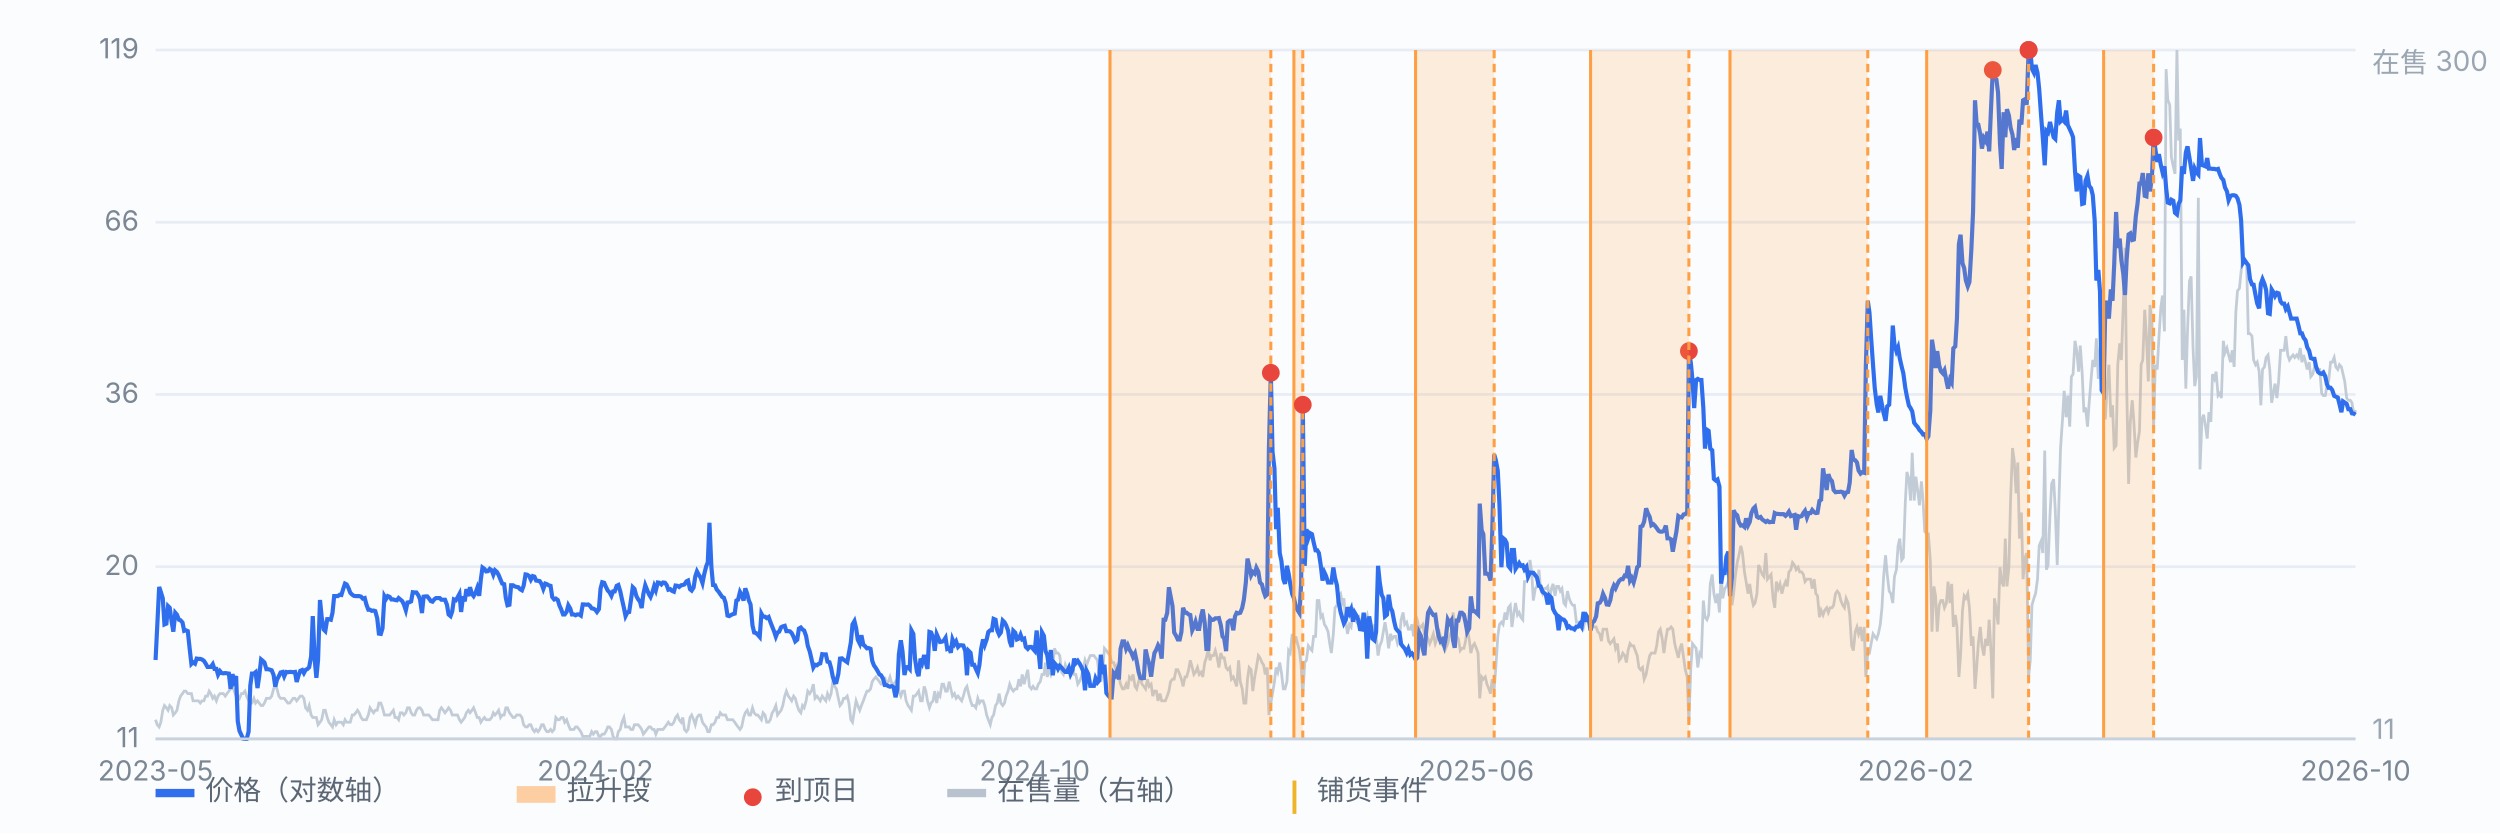
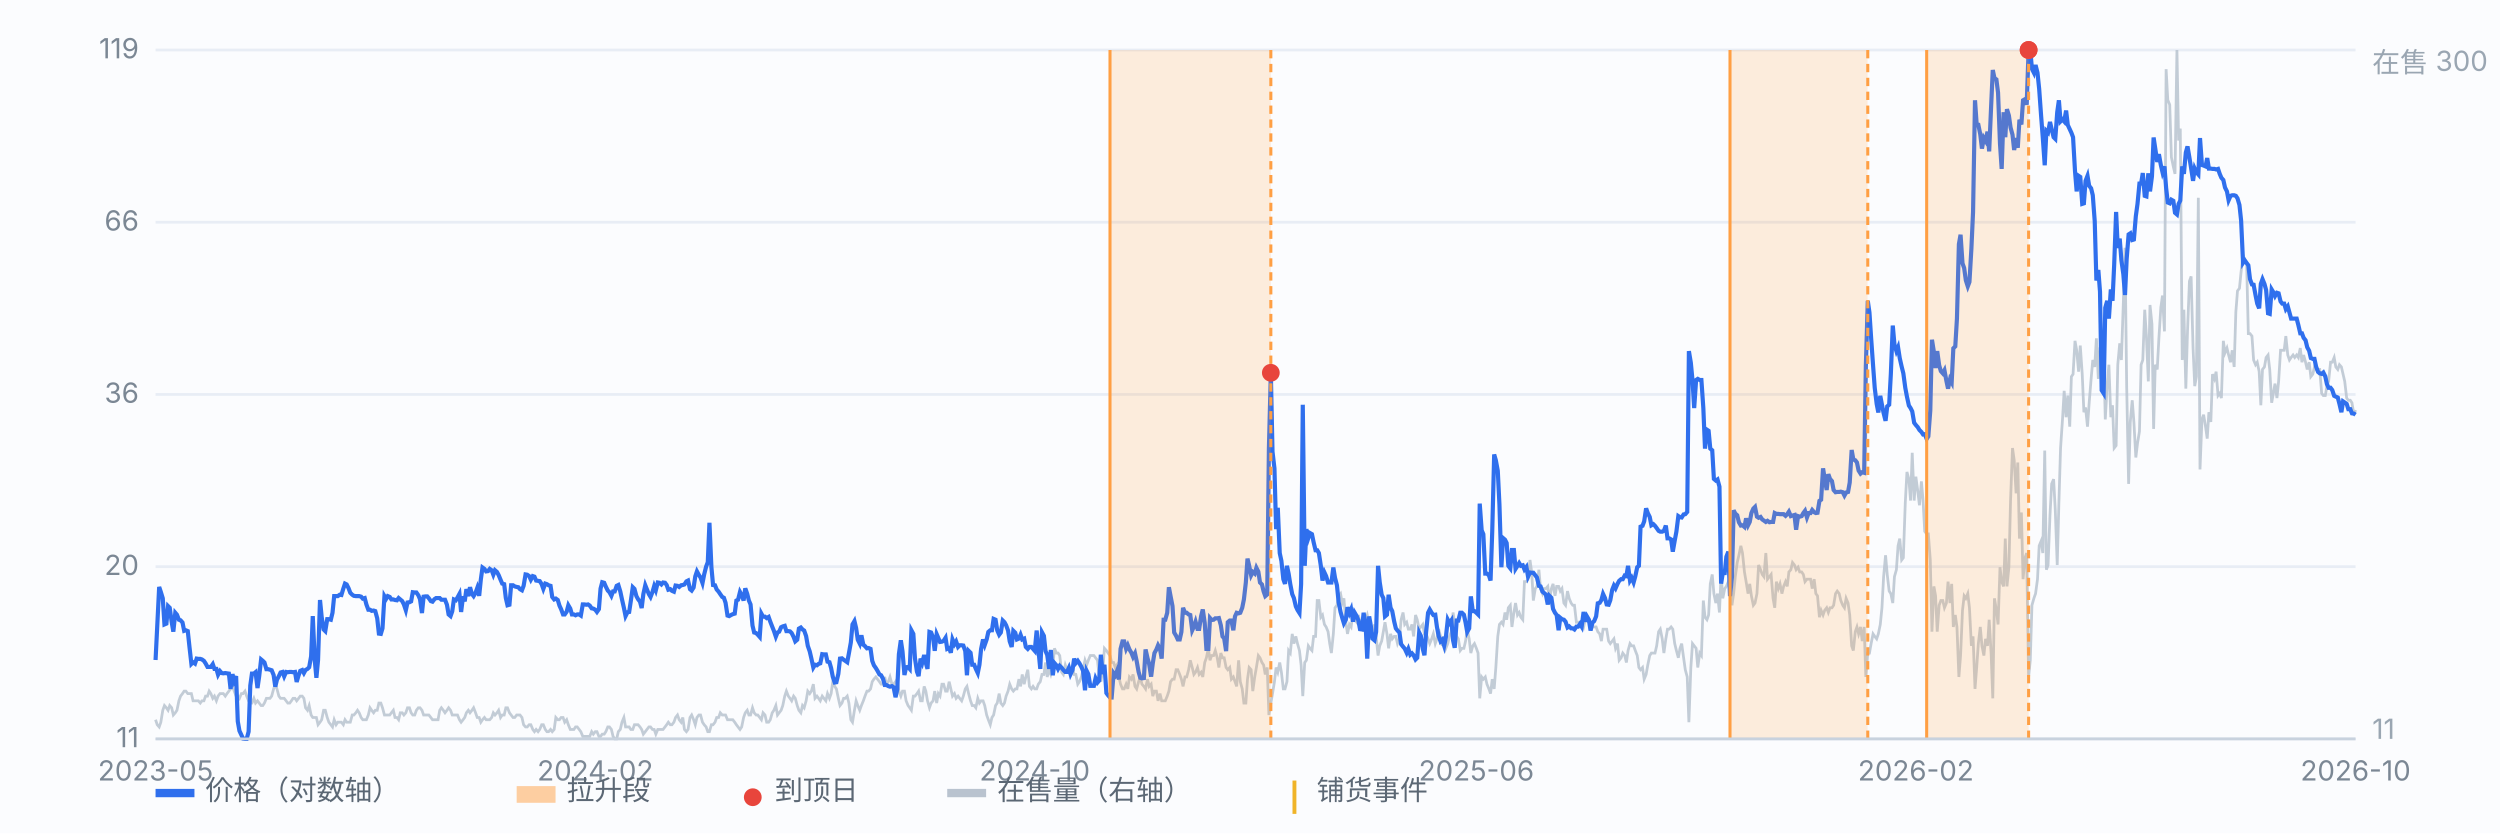
<svg xmlns="http://www.w3.org/2000/svg" viewBox="0 0 900 300" preserveAspectRatio="xMidYMid meet" style="width:100%;max-width:900px;height:auto;display:block" font-family="-apple-system,Segoe UI,Microsoft YaHei,sans-serif" font-size="10">
  <rect x="0" y="0" width="900" height="300" fill="#fbfcfe" />
  <line x1="56" y1="266.0" x2="848" y2="266.0" stroke="#e8edf5" stroke-width="1" />
  <text x="50" y="269.0" text-anchor="end" fill="#7b8794">11</text>
  <line x1="56" y1="204.0" x2="848" y2="204.0" stroke="#e8edf5" stroke-width="1" />
  <text x="50" y="207.0" text-anchor="end" fill="#7b8794">20</text>
  <line x1="56" y1="142.0" x2="848" y2="142.0" stroke="#e8edf5" stroke-width="1" />
  <text x="50" y="145.0" text-anchor="end" fill="#7b8794">36</text>
  <line x1="56" y1="80.0" x2="848" y2="80.0" stroke="#e8edf5" stroke-width="1" />
  <text x="50" y="83.0" text-anchor="end" fill="#7b8794">66</text>
  <line x1="56" y1="18.0" x2="848" y2="18.0" stroke="#e8edf5" stroke-width="1" />
  <text x="50" y="21.0" text-anchor="end" fill="#7b8794">119</text>
  <path d="M56.0 259.1 L56.6 260.9 L57.3 261.7 L57.9 260.0 L58.6 255.7 L59.2 254.0 L59.9 254.8 L60.5 255.7 L61.1 254.0 L61.8 254.8 L62.4 257.4 L63.1 256.6 L63.7 255.7 L64.4 252.3 L65.0 250.6 L65.7 249.7 L66.3 248.8 L66.9 248.8 L67.6 249.7 L68.2 249.7 L68.9 249.7 L69.5 252.3 L70.2 252.3 L70.8 252.3 L71.4 252.3 L72.1 253.1 L72.7 252.3 L73.4 252.3 L74.0 250.6 L74.7 250.6 L75.3 248.8 L75.9 249.7 L76.6 251.4 L77.2 250.6 L77.9 252.3 L78.5 250.6 L79.2 249.7 L79.8 249.7 L80.4 249.7 L81.1 250.6 L81.7 249.7 L82.4 248.8 L83.0 248.0 L83.7 247.1 L84.3 248.8 L85.0 250.6 L85.6 250.6 L86.2 251.4 L86.9 249.7 L87.5 249.7 L88.2 248.8 L88.8 250.6 L89.5 252.3 L90.1 253.1 L90.7 253.1 L91.4 251.4 L92.0 253.1 L92.7 252.3 L93.3 253.1 L94.0 254.0 L94.6 254.0 L95.2 253.1 L95.9 251.4 L96.5 251.4 L97.2 251.4 L97.8 250.6 L98.5 248.0 L99.1 246.3 L99.7 248.0 L100.4 250.6 L101.0 251.4 L101.7 251.4 L102.3 251.4 L103.0 252.3 L103.6 253.1 L104.3 253.1 L104.9 252.3 L105.5 251.4 L106.2 251.4 L106.8 252.3 L107.5 251.4 L108.1 250.6 L108.8 250.6 L109.4 251.4 L110.0 254.8 L110.7 255.7 L111.3 254.0 L112.0 257.4 L112.6 258.3 L113.3 258.3 L113.9 258.3 L114.5 260.9 L115.2 260.0 L115.8 259.1 L116.5 255.7 L117.1 255.7 L117.8 258.3 L118.4 260.0 L119.1 260.9 L119.7 261.7 L120.3 259.1 L121.0 260.9 L121.6 260.0 L122.3 260.0 L122.9 260.0 L123.6 260.9 L124.2 259.1 L124.8 260.0 L125.5 260.0 L126.1 260.0 L126.8 257.4 L127.4 257.4 L128.1 256.6 L128.7 255.7 L129.3 256.6 L130.0 258.3 L130.6 259.1 L131.3 259.1 L131.9 259.1 L132.6 257.4 L133.2 254.8 L133.8 255.7 L134.5 256.6 L135.1 255.7 L135.8 255.7 L136.4 253.1 L137.1 253.1 L137.7 254.8 L138.4 257.4 L139.0 257.4 L139.6 257.4 L140.3 257.4 L140.9 256.6 L141.6 255.7 L142.2 258.3 L142.9 258.3 L143.5 259.1 L144.1 256.6 L144.8 256.6 L145.4 257.4 L146.1 256.6 L146.7 254.8 L147.4 254.8 L148.0 256.6 L148.6 257.4 L149.3 257.4 L149.9 255.7 L150.6 254.8 L151.2 254.8 L151.9 255.7 L152.5 257.4 L153.2 257.4 L153.8 257.4 L154.4 257.4 L155.1 258.3 L155.7 259.1 L156.4 259.1 L157.0 259.1 L157.7 259.1 L158.3 255.7 L158.9 254.8 L159.6 255.7 L160.2 256.6 L160.9 255.7 L161.5 254.8 L162.2 255.7 L162.8 257.4 L163.4 257.4 L164.1 257.4 L164.7 257.4 L165.4 259.1 L166.0 260.0 L166.7 259.1 L167.3 258.3 L167.9 256.6 L168.6 255.7 L169.2 256.6 L169.9 255.7 L170.5 254.8 L171.2 256.6 L171.8 258.3 L172.5 258.3 L173.1 260.0 L173.7 259.1 L174.4 258.3 L175.0 259.1 L175.7 259.1 L176.3 259.1 L177.0 258.3 L177.6 256.6 L178.2 257.4 L178.9 256.6 L179.5 255.7 L180.2 258.3 L180.8 257.4 L181.5 257.4 L182.1 254.8 L182.7 254.8 L183.4 256.6 L184.0 257.4 L184.7 258.3 L185.3 258.3 L186.0 257.4 L186.6 257.4 L187.2 257.4 L187.9 258.3 L188.5 260.9 L189.2 261.7 L189.8 261.7 L190.5 260.9 L191.1 260.9 L191.8 262.6 L192.4 263.4 L193.0 262.6 L193.7 263.4 L194.3 262.6 L195.0 260.9 L195.6 260.9 L196.3 262.6 L196.9 263.4 L197.5 263.4 L198.2 262.6 L198.8 263.4 L199.5 262.6 L200.1 258.3 L200.8 259.1 L201.4 259.1 L202.0 258.3 L202.7 258.3 L203.3 260.0 L204.0 259.1 L204.6 260.9 L205.3 262.6 L205.9 262.6 L206.6 262.6 L207.2 261.7 L207.8 261.7 L208.5 262.6 L209.1 263.4 L209.8 265.1 L210.4 265.1 L211.1 265.1 L211.7 265.1 L212.3 265.1 L213.0 263.4 L213.6 264.3 L214.3 263.4 L214.9 263.4 L215.6 265.1 L216.2 265.1 L216.8 264.3 L217.5 264.3 L218.1 263.4 L218.8 261.7 L219.4 261.7 L220.1 262.6 L220.7 265.1 L221.3 266.0 L222.0 266.0 L222.6 263.4 L223.3 262.6 L223.9 260.0 L224.6 258.3 L225.2 261.7 L225.9 261.7 L226.5 261.7 L227.1 262.6 L227.8 262.6 L228.4 260.9 L229.1 260.9 L229.7 260.9 L230.4 261.7 L231.0 262.6 L231.6 264.3 L232.3 263.4 L232.9 262.6 L233.6 261.7 L234.2 261.7 L234.9 262.6 L235.5 262.6 L236.1 264.3 L236.8 262.6 L237.4 262.6 L238.1 262.6 L238.7 262.6 L239.4 261.7 L240.0 260.9 L240.6 260.0 L241.3 260.9 L241.9 260.9 L242.6 260.0 L243.2 258.3 L243.9 257.4 L244.5 259.1 L245.2 260.0 L245.8 258.3 L246.4 262.6 L247.1 263.4 L247.7 262.6 L248.4 258.3 L249.0 257.4 L249.7 259.1 L250.3 260.9 L250.9 258.3 L251.6 257.4 L252.2 257.4 L252.9 260.0 L253.5 260.9 L254.2 261.7 L254.8 263.4 L255.4 263.4 L256.1 260.9 L256.7 260.9 L257.4 260.0 L258.0 258.3 L258.7 258.3 L259.3 256.6 L260.0 257.4 L260.6 257.4 L261.2 257.4 L261.9 259.1 L262.5 259.1 L263.2 259.1 L263.8 259.1 L264.5 260.0 L265.1 260.9 L265.7 261.7 L266.4 262.6 L267.0 261.7 L267.7 258.3 L268.3 256.6 L269.0 255.7 L269.6 257.4 L270.2 257.4 L270.9 254.8 L271.5 256.6 L272.2 257.4 L272.8 257.4 L273.5 258.3 L274.1 259.1 L274.7 256.6 L275.4 257.4 L276.0 260.0 L276.7 260.0 L277.3 259.1 L278.0 256.6 L278.6 255.7 L279.3 254.0 L279.9 257.4 L280.5 256.6 L281.2 255.7 L281.8 254.0 L282.5 250.6 L283.1 248.8 L283.8 250.6 L284.4 251.4 L285.0 252.3 L285.7 250.6 L286.3 251.4 L287.0 254.0 L287.6 255.7 L288.3 256.6 L288.9 254.0 L289.5 254.8 L290.2 252.3 L290.8 248.8 L291.5 249.7 L292.1 248.8 L292.8 246.3 L293.4 251.4 L294.1 250.6 L294.7 251.4 L295.3 252.3 L296.0 250.6 L296.6 251.4 L297.3 252.3 L297.9 249.7 L298.6 251.4 L299.2 249.7 L299.8 245.4 L300.5 247.1 L301.1 248.0 L301.8 251.4 L302.4 254.0 L303.1 253.1 L303.7 251.4 L304.3 251.4 L305.0 250.6 L305.6 253.1 L306.3 259.1 L306.9 260.0 L307.6 255.7 L308.2 252.3 L308.8 254.0 L309.5 255.7 L310.1 254.0 L310.8 252.3 L311.4 250.6 L312.1 248.8 L312.7 248.8 L313.4 248.0 L314.0 245.4 L314.6 244.5 L315.3 243.7 L315.9 244.5 L316.6 245.4 L317.2 246.3 L317.9 246.3 L318.5 243.7 L319.1 246.3 L319.8 245.4 L320.4 243.7 L321.1 246.3 L321.7 246.3 L322.4 245.4 L323.0 244.5 L323.6 248.8 L324.3 250.6 L324.9 248.8 L325.6 248.8 L326.2 252.3 L326.9 254.0 L327.5 254.8 L328.1 255.7 L328.8 250.6 L329.4 250.6 L330.1 249.7 L330.7 248.8 L331.4 252.3 L332.0 252.3 L332.7 247.1 L333.3 248.8 L333.9 252.3 L334.6 254.8 L335.2 253.1 L335.9 252.3 L336.5 248.8 L337.2 253.1 L337.8 249.7 L338.4 250.6 L339.1 246.3 L339.7 246.3 L340.4 248.8 L341.0 248.8 L341.7 245.4 L342.3 248.0 L342.9 250.6 L343.6 249.7 L344.2 251.4 L344.9 250.6 L345.5 251.4 L346.2 252.3 L346.8 250.6 L347.5 248.0 L348.1 247.1 L348.7 249.7 L349.4 252.3 L350.0 254.0 L350.7 254.0 L351.3 254.8 L352.0 251.4 L352.6 253.1 L353.2 252.3 L353.9 252.3 L354.5 254.0 L355.2 257.4 L355.8 259.1 L356.5 260.9 L357.1 258.3 L357.7 257.4 L358.4 254.0 L359.0 253.1 L359.7 249.7 L360.3 253.1 L361.0 254.0 L361.6 253.1 L362.2 250.6 L362.9 248.8 L363.5 246.3 L364.2 248.0 L364.8 248.8 L365.5 248.0 L366.1 248.0 L366.8 244.5 L367.4 247.1 L368.0 242.8 L368.7 246.3 L369.3 243.7 L370.0 241.1 L370.6 247.1 L371.3 248.0 L371.9 247.1 L372.5 248.0 L373.2 248.0 L373.8 246.3 L374.5 245.4 L375.1 242.8 L375.8 242.8 L376.4 238.5 L377.0 243.7 L377.7 241.1 L378.3 242.8 L379.0 240.3 L379.6 233.4 L380.3 235.1 L380.9 235.1 L381.5 236.0 L382.2 242.0 L382.8 242.8 L383.5 239.4 L384.1 241.1 L384.8 242.0 L385.4 241.1 L386.1 240.3 L386.7 242.8 L387.3 242.8 L388.0 246.3 L388.6 245.4 L389.3 243.7 L389.9 241.1 L390.6 237.7 L391.2 239.4 L391.8 237.7 L392.5 236.0 L393.1 236.0 L393.8 236.0 L394.4 236.8 L395.1 237.7 L395.7 243.7 L396.3 245.4 L397.0 241.1 L397.6 233.4 L398.3 234.2 L398.9 235.1 L399.6 236.0 L400.2 238.5 L400.9 238.5 L401.5 240.3 L402.1 239.4 L402.8 243.7 L403.4 246.3 L404.1 248.0 L404.7 248.0 L405.4 246.3 L406.0 248.0 L406.6 243.7 L407.3 244.5 L407.9 242.8 L408.6 247.1 L409.2 248.0 L409.9 245.4 L410.5 243.7 L411.1 246.3 L411.8 247.1 L412.4 248.0 L413.1 244.5 L413.7 247.1 L414.4 246.3 L415.0 250.6 L415.6 248.8 L416.3 248.8 L416.9 252.3 L417.6 249.7 L418.2 252.3 L418.9 252.3 L419.5 252.3 L420.2 250.6 L420.8 248.8 L421.4 245.4 L422.1 244.5 L422.7 244.5 L423.4 241.1 L424.0 241.1 L424.7 242.8 L425.3 244.5 L425.9 247.1 L426.6 243.7 L427.2 243.7 L427.9 241.1 L428.5 237.7 L429.2 240.3 L429.8 242.8 L430.4 242.0 L431.1 240.3 L431.7 242.8 L432.4 242.0 L433.0 243.7 L433.7 238.5 L434.3 236.8 L435.0 233.4 L435.6 237.7 L436.2 236.0 L436.9 236.0 L437.5 234.2 L438.2 236.8 L438.8 240.3 L439.5 235.1 L440.1 236.8 L440.7 236.8 L441.4 240.3 L442.0 241.1 L442.7 240.3 L443.3 244.5 L444.0 243.7 L444.6 245.4 L445.2 247.1 L445.9 237.7 L446.5 245.4 L447.2 248.0 L447.8 253.1 L448.5 253.1 L449.1 244.5 L449.7 240.3 L450.4 241.1 L451.0 248.8 L451.7 243.7 L452.3 240.3 L453.0 236.0 L453.6 236.8 L454.3 238.5 L454.9 239.4 L455.5 242.8 L456.2 240.3 L456.8 257.4 L457.5 253.1 L458.1 249.7 L458.8 245.4 L459.4 240.3 L460.0 242.0 L460.7 238.5 L461.3 242.0 L462.0 248.0 L462.6 248.0 L463.3 245.4 L463.9 234.2 L464.5 235.1 L465.2 228.2 L465.8 231.7 L466.5 229.1 L467.1 231.7 L467.8 234.2 L468.4 239.4 L469.0 250.6 L469.7 238.5 L470.3 237.7 L471.0 232.5 L471.6 233.4 L472.3 234.2 L472.9 229.1 L473.6 229.1 L474.2 216.2 L474.8 216.2 L475.5 222.2 L476.1 221.4 L476.8 224.8 L477.4 225.7 L478.1 227.4 L478.7 231.7 L479.3 235.1 L480.0 228.2 L480.6 218.8 L481.3 217.9 L481.9 214.5 L482.6 213.7 L483.2 217.1 L483.8 215.4 L484.5 224.0 L485.1 228.2 L485.8 224.8 L486.4 225.7 L487.1 220.5 L487.7 223.1 L488.4 224.0 L489.0 221.4 L489.6 224.0 L490.3 224.0 L490.9 227.4 L491.6 223.1 L492.2 221.4 L492.9 224.8 L493.5 226.5 L494.1 229.1 L494.8 224.8 L495.4 229.1 L496.1 236.0 L496.7 232.5 L497.4 230.8 L498.0 227.4 L498.6 224.0 L499.3 228.2 L499.9 233.4 L500.6 228.2 L501.2 230.0 L501.9 229.1 L502.5 229.1 L503.1 231.7 L503.8 230.0 L504.4 223.1 L505.1 220.5 L505.7 224.8 L506.4 224.0 L507.0 226.5 L507.7 226.5 L508.3 224.8 L508.9 229.1 L509.6 221.4 L510.2 223.1 L510.9 226.5 L511.5 225.7 L512.2 224.8 L512.8 228.2 L513.4 228.2 L514.1 230.0 L514.7 231.7 L515.4 230.0 L516.0 228.2 L516.7 231.7 L517.3 230.0 L517.9 226.5 L518.6 229.1 L519.2 232.5 L519.9 229.1 L520.5 233.4 L521.2 231.7 L521.8 229.1 L522.5 227.4 L523.1 220.5 L523.7 224.8 L524.4 229.1 L525.0 230.0 L525.7 234.2 L526.3 233.4 L527.0 233.4 L527.6 230.8 L528.2 226.5 L528.9 230.0 L529.5 235.1 L530.2 232.5 L530.8 231.7 L531.5 233.4 L532.1 235.1 L532.7 251.4 L533.4 243.7 L534.0 244.5 L534.7 243.7 L535.3 246.3 L536.0 248.0 L536.6 249.7 L537.2 244.5 L537.9 248.0 L538.5 240.3 L539.2 229.1 L539.8 224.8 L540.5 224.0 L541.1 224.8 L541.8 220.5 L542.4 223.1 L543.0 218.8 L543.7 217.9 L544.3 225.7 L545.0 220.5 L545.6 217.1 L546.3 221.4 L546.9 220.5 L547.5 222.2 L548.2 223.1 L548.8 209.4 L549.5 209.4 L550.1 208.5 L550.8 201.6 L551.4 205.9 L552.0 216.2 L552.7 211.9 L553.3 211.1 L554.0 205.1 L554.6 211.9 L555.3 213.7 L555.9 211.9 L556.5 211.9 L557.2 211.1 L557.8 216.2 L558.5 211.9 L559.1 210.2 L559.8 214.5 L560.4 211.1 L561.1 211.1 L561.7 212.8 L562.3 211.9 L563.0 217.1 L563.6 217.9 L564.3 212.8 L564.9 215.4 L565.6 217.1 L566.2 217.9 L566.8 217.9 L567.5 224.0 L568.1 224.0 L568.8 224.0 L569.4 224.0 L570.1 225.7 L570.7 223.1 L571.3 223.1 L572.0 224.0 L572.6 224.0 L573.3 225.7 L573.9 225.7 L574.6 225.7 L575.2 227.4 L575.9 228.2 L576.5 230.8 L577.1 226.5 L577.8 226.5 L578.4 226.5 L579.1 230.8 L579.7 231.7 L580.4 230.8 L581.0 230.0 L581.6 233.4 L582.3 231.7 L582.9 237.7 L583.6 236.8 L584.2 235.1 L584.9 236.0 L585.5 238.5 L586.1 234.2 L586.8 231.7 L587.4 232.5 L588.1 232.5 L588.7 234.2 L589.4 236.0 L590.0 240.3 L590.6 241.1 L591.3 240.3 L591.9 244.5 L592.6 242.8 L593.2 239.4 L593.9 236.0 L594.5 235.1 L595.2 235.1 L595.8 235.1 L596.4 232.5 L597.1 227.4 L597.7 226.5 L598.4 230.0 L599.0 235.1 L599.7 230.0 L600.3 226.5 L600.9 226.5 L601.6 225.7 L602.2 226.5 L602.9 231.7 L603.5 234.2 L604.2 236.8 L604.8 233.4 L605.4 231.7 L606.1 236.8 L606.7 241.1 L607.4 243.7 L608.0 260.0 L608.7 240.3 L609.3 231.7 L609.9 232.5 L610.6 233.4 L611.2 240.3 L611.9 235.1 L612.5 236.0 L613.2 216.2 L613.8 222.2 L614.5 223.1 L615.1 221.4 L615.7 210.2 L616.4 206.8 L617.0 213.7 L617.7 217.1 L618.3 213.7 L619.0 220.5 L619.6 206.8 L620.2 215.4 L620.9 211.9 L621.5 211.1 L622.2 209.4 L622.8 211.1 L623.5 217.9 L624.1 213.7 L624.7 207.6 L625.4 202.5 L626.0 199.9 L626.7 196.5 L627.3 199.1 L628.0 205.9 L628.6 209.4 L629.3 213.7 L629.9 210.2 L630.5 214.5 L631.2 217.9 L631.8 217.1 L632.5 213.7 L633.1 203.4 L633.8 205.1 L634.4 206.8 L635.0 207.6 L635.7 199.1 L636.3 208.5 L637.0 207.6 L637.6 206.8 L638.3 215.4 L638.9 218.8 L639.5 209.4 L640.2 211.9 L640.8 210.2 L641.5 213.7 L642.1 211.1 L642.8 209.4 L643.4 211.1 L644.0 205.9 L644.7 205.1 L645.3 202.5 L646.0 203.4 L646.6 205.1 L647.3 204.2 L647.9 205.9 L648.6 205.9 L649.2 206.8 L649.8 209.4 L650.5 208.5 L651.1 208.5 L651.8 208.5 L652.4 211.9 L653.1 208.5 L653.7 213.7 L654.3 214.5 L655.0 222.2 L655.6 219.7 L656.3 221.4 L656.9 219.7 L657.6 218.8 L658.2 220.5 L658.8 218.8 L659.5 218.8 L660.1 217.9 L660.8 213.7 L661.4 212.8 L662.1 213.7 L662.7 216.2 L663.4 217.9 L664.0 218.8 L664.6 215.4 L665.3 217.1 L665.9 221.4 L666.6 232.5 L667.2 234.2 L667.9 227.4 L668.5 225.7 L669.1 228.2 L669.8 225.7 L670.4 230.8 L671.1 225.7 L671.7 243.7 L672.4 235.1 L673.0 235.1 L673.6 231.7 L674.3 228.2 L674.9 229.1 L675.6 230.0 L676.2 228.2 L676.9 224.8 L677.5 218.8 L678.1 207.6 L678.8 199.9 L679.4 206.8 L680.1 212.8 L680.7 213.7 L681.4 217.1 L682.0 207.6 L682.7 205.1 L683.3 196.5 L683.9 193.9 L684.6 201.6 L685.2 200.8 L685.9 181.0 L686.5 169.9 L687.2 172.5 L687.8 180.2 L688.4 163.0 L689.1 180.2 L689.7 171.6 L690.4 176.8 L691.0 181.9 L691.7 173.3 L692.3 180.2 L692.9 191.3 L693.6 192.2 L694.2 192.2 L694.9 201.6 L695.5 227.4 L696.2 211.1 L696.8 214.5 L697.4 227.4 L698.1 217.9 L698.7 216.2 L699.4 216.2 L700.0 218.8 L700.7 217.1 L701.3 209.4 L702.0 217.1 L702.6 210.2 L703.2 225.7 L703.9 221.4 L704.5 225.7 L705.2 243.7 L705.8 236.0 L706.5 219.7 L707.1 214.5 L707.7 215.4 L708.4 213.7 L709.0 218.8 L709.7 232.5 L710.3 229.1 L711.0 248.0 L711.6 240.3 L712.2 231.7 L712.9 225.7 L713.5 232.5 L714.2 236.0 L714.8 230.0 L715.5 232.5 L716.1 223.1 L716.8 235.1 L717.4 251.4 L718.0 215.4 L718.7 219.7 L719.3 224.8 L720.0 204.2 L720.6 209.4 L721.3 211.1 L721.9 193.9 L722.5 211.1 L723.2 204.2 L723.8 180.2 L724.5 161.3 L725.1 165.6 L725.8 177.6 L726.4 166.5 L727.0 193.9 L727.7 184.5 L728.3 208.5 L729.0 200.8 L729.6 199.1 L730.3 243.7 L730.9 237.7 L731.5 217.9 L732.2 215.4 L732.8 213.7 L733.5 208.5 L734.1 196.5 L734.8 194.8 L735.4 199.1 L736.1 162.2 L736.7 205.1 L737.3 203.4 L738.0 185.3 L738.6 174.2 L739.3 172.5 L739.9 183.6 L740.6 203.4 L741.2 181.0 L741.8 161.3 L742.5 151.0 L743.1 140.7 L743.8 150.2 L744.4 142.4 L745.1 153.6 L745.7 135.6 L746.3 134.7 L747.0 122.7 L747.6 126.1 L748.3 133.8 L748.9 124.4 L749.6 134.7 L750.2 148.4 L750.8 146.7 L751.5 153.6 L752.1 145.0 L752.8 136.4 L753.4 129.6 L754.1 132.1 L754.7 121.8 L755.4 136.4 L756.0 125.3 L756.6 123.6 L757.3 125.3 L757.9 151.0 L758.6 138.1 L759.2 131.3 L759.9 150.2 L760.5 145.9 L761.1 161.3 L761.8 160.4 L762.4 131.3 L763.1 123.6 L763.7 129.6 L764.4 109.0 L765.0 89.2 L765.6 139.0 L766.3 174.2 L766.9 151.9 L767.6 144.1 L768.2 151.9 L768.9 164.7 L769.5 159.6 L770.2 155.3 L770.8 131.3 L771.4 129.6 L772.1 111.5 L772.7 121.0 L773.4 137.3 L774.0 109.8 L774.7 116.7 L775.3 154.4 L775.9 131.3 L776.6 133.0 L777.2 121.8 L777.9 110.7 L778.5 106.4 L779.2 119.3 L779.8 24.9 L780.4 36.0 L781.1 37.7 L781.7 56.6 L782.4 60.0 L783.0 62.6 L783.7 18.0 L784.3 50.6 L784.9 46.3 L785.6 129.6 L786.2 111.5 L786.9 139.9 L787.5 119.3 L788.2 101.2 L788.8 99.5 L789.5 125.3 L790.1 139.0 L790.7 135.6 L791.4 71.2 L792.0 169.0 L792.7 151.0 L793.3 149.3 L794.0 153.6 L794.6 157.9 L795.2 148.4 L795.9 151.9 L796.5 134.7 L797.2 136.4 L797.8 133.8 L798.5 142.4 L799.1 141.6 L799.7 143.3 L800.4 122.7 L801.0 127.0 L801.7 125.3 L802.3 127.8 L803.0 130.4 L803.6 126.1 L804.3 132.1 L804.9 112.4 L805.5 104.7 L806.2 103.8 L806.8 97.8 L807.5 91.8 L808.1 93.5 L808.8 95.2 L809.4 120.1 L810.0 120.1 L810.7 121.0 L811.3 129.6 L812.0 131.3 L812.6 130.4 L813.3 133.8 L813.9 145.9 L814.5 133.0 L815.2 132.1 L815.8 128.7 L816.5 127.8 L817.1 133.0 L817.8 145.0 L818.4 141.6 L819.0 138.1 L819.7 143.3 L820.3 137.3 L821.0 126.1 L821.6 126.1 L822.3 126.1 L822.9 121.0 L823.6 127.8 L824.2 129.6 L824.8 128.7 L825.5 127.8 L826.1 128.7 L826.8 127.8 L827.4 128.7 L828.1 125.3 L828.7 130.4 L829.3 127.8 L830.0 130.4 L830.6 133.0 L831.3 130.4 L831.9 135.6 L832.6 134.7 L833.2 132.1 L833.8 133.0 L834.5 133.0 L835.1 133.0 L835.8 141.6 L836.4 142.4 L837.1 142.4 L837.7 139.0 L838.3 137.3 L839.0 130.4 L839.6 130.4 L840.3 128.7 L840.9 132.1 L841.6 133.0 L842.2 131.3 L842.9 132.1 L843.5 134.7 L844.1 137.3 L844.8 143.3 L845.4 144.1 L846.1 144.1 L846.7 145.0 L847.4 149.3 L848.0 147.6" fill="none" stroke="#b9c3cf" stroke-width="1" opacity="0.85" />
  <text x="854" y="26" fill="#9aa6b2">在售 300</text>
  <text x="854" y="266" fill="#9aa6b2">11</text>
  <path d="M56.0 237.6 L56.6 225.5 L57.3 211.3 L57.9 213.1 L58.6 215.4 L59.2 224.8 L59.9 224.5 L60.5 218.2 L61.1 218.8 L61.8 223.9 L62.4 227.4 L63.1 220.6 L63.7 221.3 L64.4 223.1 L65.0 223.3 L65.7 224.1 L66.3 227.1 L66.9 226.9 L67.6 227.2 L68.2 232.8 L68.9 239.0 L69.5 238.4 L70.2 238.9 L70.8 237.1 L71.4 237.2 L72.1 237.2 L72.7 237.4 L73.4 237.9 L74.0 238.8 L74.7 240.1 L75.3 240.1 L75.9 240.1 L76.6 239.1 L77.2 240.8 L77.9 240.8 L78.5 242.9 L79.2 241.6 L79.8 242.3 L80.4 242.4 L81.1 242.3 L81.7 242.4 L82.4 242.5 L83.0 248.0 L83.7 242.7 L84.3 245.1 L85.0 243.4 L85.6 259.7 L86.2 263.1 L86.9 264.6 L87.5 265.9 L88.2 266.0 L88.8 266.0 L89.5 263.4 L90.1 246.8 L90.7 242.5 L91.4 242.5 L92.0 242.0 L92.7 247.7 L93.3 243.5 L94.0 237.4 L94.6 237.9 L95.2 238.5 L95.9 240.9 L96.5 240.9 L97.2 241.1 L97.8 241.3 L98.5 243.0 L99.1 247.2 L99.7 244.7 L100.4 243.4 L101.0 242.1 L101.7 241.9 L102.3 243.5 L103.0 241.9 L103.6 242.0 L104.3 241.9 L104.9 241.9 L105.5 242.0 L106.2 241.9 L106.8 245.5 L107.5 243.1 L108.1 241.5 L108.8 241.2 L109.4 242.3 L110.0 241.2 L110.7 240.8 L111.3 240.2 L112.0 236.3 L112.6 221.8 L113.3 237.6 L113.9 244.0 L114.5 237.6 L115.2 216.0 L115.8 222.1 L116.5 226.6 L117.1 227.2 L117.8 222.9 L118.4 222.9 L119.1 223.1 L119.7 220.6 L120.3 214.6 L121.0 214.6 L121.6 214.6 L122.3 214.1 L122.9 214.2 L123.6 211.9 L124.2 210.1 L124.8 210.4 L125.5 211.8 L126.1 213.4 L126.8 214.1 L127.4 214.5 L128.1 214.6 L128.7 214.6 L129.3 214.6 L130.0 214.8 L130.6 215.5 L131.3 215.3 L131.9 217.6 L132.6 219.5 L133.2 219.5 L133.8 219.9 L134.5 219.8 L135.1 220.0 L135.8 222.6 L136.4 228.1 L137.1 228.2 L137.7 226.2 L138.4 214.6 L139.0 215.6 L139.6 214.6 L140.3 214.9 L140.9 215.8 L141.6 215.8 L142.2 216.0 L142.9 216.1 L143.5 215.3 L144.1 215.8 L144.8 216.4 L145.4 217.6 L146.1 219.7 L146.7 216.9 L147.4 216.8 L148.0 216.5 L148.6 213.2 L149.3 213.3 L149.9 213.3 L150.6 214.3 L151.2 215.7 L151.9 220.7 L152.5 214.8 L153.2 214.7 L153.8 214.7 L154.4 215.4 L155.1 216.4 L155.7 216.6 L156.4 215.7 L157.0 215.3 L157.7 215.3 L158.3 215.3 L158.9 215.9 L159.6 215.9 L160.2 215.9 L160.9 217.7 L161.5 221.2 L162.2 221.8 L162.8 220.1 L163.4 215.8 L164.1 216.1 L164.7 215.1 L165.4 213.8 L166.0 220.3 L166.7 214.7 L167.3 216.5 L167.9 212.1 L168.6 214.6 L169.2 211.4 L169.9 213.8 L170.5 214.6 L171.2 213.4 L171.8 211.7 L172.5 214.5 L173.1 208.6 L173.7 204.3 L174.4 204.8 L175.0 205.7 L175.7 205.6 L176.3 204.8 L177.0 205.3 L177.6 206.9 L178.2 205.3 L178.9 205.9 L179.5 207.0 L180.2 208.7 L180.8 210.1 L181.5 210.3 L182.1 215.3 L182.7 217.9 L183.4 217.7 L184.0 210.7 L184.7 210.7 L185.3 211.1 L186.0 211.3 L186.6 211.4 L187.2 212.1 L187.9 212.5 L188.5 210.9 L189.2 206.8 L189.8 206.9 L190.5 207.4 L191.1 208.7 L191.8 207.4 L192.4 207.6 L193.0 209.0 L193.7 209.1 L194.3 209.2 L195.0 210.3 L195.6 212.0 L196.3 210.1 L196.9 210.3 L197.5 210.7 L198.2 210.9 L198.8 214.9 L199.5 215.8 L200.1 215.5 L200.8 216.0 L201.4 218.0 L202.0 219.3 L202.7 221.2 L203.3 221.2 L204.0 220.2 L204.6 217.9 L205.3 219.1 L205.9 221.2 L206.6 221.2 L207.2 221.5 L207.8 221.2 L208.5 221.2 L209.1 221.6 L209.8 217.6 L210.4 217.6 L211.1 217.7 L211.7 217.6 L212.3 218.0 L213.0 219.0 L213.6 219.1 L214.3 219.5 L214.9 220.3 L215.6 219.3 L216.2 211.9 L216.8 209.6 L217.5 209.8 L218.1 211.2 L218.8 212.6 L219.4 213.2 L220.1 214.5 L220.7 212.9 L221.3 212.9 L222.0 210.9 L222.6 210.6 L223.3 212.9 L223.9 215.7 L224.6 218.8 L225.2 221.8 L225.9 220.4 L226.5 220.3 L227.1 216.3 L227.8 211.4 L228.4 212.0 L229.1 214.6 L229.7 215.7 L230.4 216.6 L231.0 218.9 L231.6 213.9 L232.3 210.7 L232.9 212.2 L233.6 213.9 L234.2 214.9 L234.9 213.1 L235.5 211.0 L236.1 212.5 L236.8 209.7 L237.4 209.8 L238.1 210.4 L238.7 209.7 L239.4 209.8 L240.0 210.6 L240.6 212.3 L241.3 212.1 L241.9 212.7 L242.6 213.0 L243.2 210.8 L243.9 210.9 L244.5 211.3 L245.2 210.7 L245.8 210.6 L246.4 210.4 L247.1 209.3 L247.7 209.0 L248.4 212.1 L249.0 212.6 L249.7 211.5 L250.3 207.5 L250.9 205.7 L251.6 207.0 L252.2 207.9 L252.9 209.9 L253.5 206.8 L254.2 204.0 L254.8 202.4 L255.4 188.2 L256.1 204.1 L256.7 210.6 L257.4 210.7 L258.0 212.2 L258.7 213.0 L259.3 213.9 L260.0 214.9 L260.6 215.2 L261.2 217.0 L261.9 221.6 L262.5 221.8 L263.2 221.4 L263.8 221.1 L264.5 220.9 L265.1 216.2 L265.7 215.9 L266.4 213.1 L267.0 214.2 L267.7 216.2 L268.3 211.8 L269.0 213.8 L269.6 216.2 L270.2 217.6 L270.9 225.2 L271.5 227.7 L272.2 227.9 L272.8 228.5 L273.5 229.3 L274.1 220.9 L274.7 222.0 L275.4 222.0 L276.0 222.5 L276.7 222.1 L277.3 223.8 L278.0 225.6 L278.6 227.1 L279.3 229.2 L279.9 227.7 L280.5 227.4 L281.2 225.8 L281.8 225.5 L282.5 225.3 L283.1 227.2 L283.8 227.2 L284.4 227.3 L285.0 227.9 L285.7 229.3 L286.3 230.9 L287.0 230.3 L287.6 226.3 L288.3 225.9 L288.9 226.6 L289.5 227.0 L290.2 229.0 L290.8 232.5 L291.5 234.5 L292.1 237.1 L292.8 240.3 L293.4 239.3 L294.1 239.5 L294.7 239.0 L295.3 238.8 L296.0 235.5 L296.6 235.6 L297.3 235.6 L297.9 238.2 L298.6 238.4 L299.2 240.5 L299.8 243.6 L300.5 245.7 L301.1 245.6 L301.8 242.6 L302.4 237.1 L303.1 237.0 L303.7 237.5 L304.3 237.9 L305.0 238.4 L305.6 235.2 L306.3 231.3 L306.9 224.8 L307.6 223.6 L308.2 226.1 L308.8 230.3 L309.5 231.7 L310.1 228.7 L310.8 232.1 L311.4 232.6 L312.1 233.4 L312.7 233.3 L313.4 233.6 L314.0 237.9 L314.6 239.5 L315.3 240.5 L315.9 241.5 L316.6 242.8 L317.2 243.1 L317.9 244.4 L318.5 246.6 L319.1 246.6 L319.8 247.0 L320.4 247.2 L321.1 247.0 L321.7 247.4 L322.4 251.0 L323.0 248.2 L323.6 235.5 L324.3 230.5 L324.9 234.5 L325.6 243.0 L326.2 240.2 L326.9 240.1 L327.5 240.8 L328.1 226.9 L328.8 228.2 L329.4 237.1 L330.1 241.8 L330.7 243.4 L331.4 237.1 L332.0 238.6 L332.7 235.8 L333.3 238.7 L333.9 240.8 L334.6 227.5 L335.2 227.7 L335.9 229.5 L336.5 234.3 L337.2 228.3 L337.8 229.7 L338.4 231.1 L339.1 231.0 L339.7 230.7 L340.4 229.6 L341.0 233.6 L341.7 233.3 L342.3 235.0 L342.9 230.2 L343.6 231.9 L344.2 230.9 L344.9 232.9 L345.5 232.3 L346.2 232.3 L346.8 232.4 L347.5 234.4 L348.1 243.1 L348.7 234.3 L349.4 235.0 L350.0 239.3 L350.7 239.3 L351.3 240.8 L352.0 242.3 L352.6 239.3 L353.2 233.6 L353.9 230.2 L354.5 232.2 L355.2 230.2 L355.8 227.5 L356.5 226.9 L357.1 226.9 L357.7 222.8 L358.4 223.1 L359.0 226.9 L359.7 228.5 L360.3 227.7 L361.0 223.4 L361.6 224.0 L362.2 225.1 L362.9 227.0 L363.5 230.9 L364.2 232.9 L364.8 227.1 L365.5 227.8 L366.1 230.2 L366.8 229.9 L367.4 228.5 L368.0 230.2 L368.7 229.9 L369.3 232.9 L370.0 233.6 L370.6 232.9 L371.3 232.9 L371.9 233.6 L372.5 234.3 L373.2 227.0 L373.8 233.6 L374.5 240.8 L375.1 227.6 L375.8 228.9 L376.4 234.4 L377.0 235.8 L377.7 240.8 L378.3 234.0 L379.0 243.1 L379.6 238.7 L380.3 239.5 L380.9 240.8 L381.5 239.7 L382.2 240.4 L382.8 241.2 L383.5 241.9 L384.1 241.9 L384.8 240.4 L385.4 242.7 L386.1 241.2 L386.7 237.1 L387.3 238.7 L388.0 237.9 L388.6 238.8 L389.3 240.1 L389.9 241.5 L390.6 248.5 L391.2 241.5 L391.8 242.7 L392.5 246.9 L393.1 246.9 L393.8 246.9 L394.4 244.2 L395.1 245.7 L395.7 245.0 L396.3 235.7 L397.0 242.7 L397.6 239.3 L398.3 249.5 L398.9 250.3 L399.6 251.1 L400.2 251.1 L400.9 242.3 L401.5 243.1 L402.1 241.6 L402.8 244.6 L403.4 233.6 L404.1 230.9 L404.7 230.9 L405.4 233.6 L406.0 232.3 L406.6 233.8 L407.3 235.0 L407.9 236.5 L408.6 235.2 L409.2 238.0 L409.9 241.9 L410.5 244.0 L411.1 244.2 L411.8 244.1 L412.4 233.8 L413.1 236.9 L413.7 239.1 L414.4 243.6 L415.0 238.8 L415.6 235.1 L416.3 233.8 L416.9 232.3 L417.6 233.6 L418.2 237.1 L418.9 223.1 L419.5 223.1 L420.2 220.6 L420.8 211.4 L421.4 214.6 L422.1 218.2 L422.7 227.7 L423.4 228.9 L424.0 230.2 L424.7 230.2 L425.3 227.5 L425.9 218.8 L426.6 220.6 L427.2 220.6 L427.9 221.2 L428.5 221.4 L429.2 226.9 L429.8 225.6 L430.4 223.8 L431.1 226.4 L431.7 226.4 L432.4 221.8 L433.0 219.4 L433.7 224.3 L434.3 233.6 L435.0 233.6 L435.6 222.5 L436.2 223.2 L436.9 223.1 L437.5 222.6 L438.2 222.6 L438.8 222.5 L439.5 225.1 L440.1 229.1 L440.7 229.8 L441.4 234.4 L442.0 224.0 L442.7 223.4 L443.3 223.4 L444.0 226.9 L444.6 221.9 L445.2 220.6 L445.9 220.8 L446.5 220.6 L447.2 218.8 L447.8 215.8 L448.5 209.7 L449.1 201.1 L449.7 203.7 L450.4 207.1 L451.0 205.9 L451.7 206.5 L452.3 204.4 L453.0 205.8 L453.6 209.7 L454.3 210.4 L454.9 212.9 L455.5 214.6 L456.2 214.0 L456.8 161.5 L457.5 134.2 L458.1 162.6 L458.8 168.6 L459.4 190.5 L460.0 182.8 L460.7 199.1 L461.3 201.9 L462.0 208.5 L462.6 210.2 L463.3 203.7 L463.9 206.5 L464.5 210.3 L465.2 213.9 L465.8 215.3 L466.5 218.3 L467.1 219.6 L467.8 220.7 L468.4 210.3 L469.0 145.7 L469.7 203.7 L470.3 190.5 L471.0 193.7 L471.6 191.9 L472.3 192.3 L472.9 195.2 L473.6 198.1 L474.2 198.1 L474.8 199.1 L475.5 203.7 L476.1 209.0 L476.8 206.1 L477.4 207.4 L478.1 209.7 L478.7 209.7 L479.3 209.7 L480.0 204.3 L480.6 208.0 L481.3 210.7 L481.9 216.7 L482.6 220.3 L483.2 222.4 L483.8 224.4 L484.5 223.1 L485.1 218.6 L485.8 220.7 L486.4 219.3 L487.1 223.8 L487.7 220.6 L488.4 221.8 L489.0 223.3 L489.6 226.5 L490.3 226.6 L490.9 220.6 L491.6 224.4 L492.2 237.1 L492.9 221.9 L493.5 225.3 L494.1 229.9 L494.8 230.5 L495.4 227.5 L496.1 203.7 L496.7 209.6 L497.4 214.1 L498.0 215.3 L498.6 221.9 L499.3 221.3 L499.9 214.1 L500.6 218.8 L501.2 220.0 L501.9 223.7 L502.5 226.2 L503.1 227.0 L503.8 227.7 L504.4 231.9 L505.1 232.8 L505.7 233.5 L506.4 235.0 L507.0 233.6 L507.7 235.7 L508.3 235.2 L508.9 235.9 L509.6 237.4 L510.2 236.8 L510.9 227.7 L511.5 228.9 L512.2 233.6 L512.8 235.9 L513.4 227.5 L514.1 220.6 L514.7 219.4 L515.4 220.6 L516.0 221.4 L516.7 221.3 L517.3 225.7 L517.9 228.9 L518.6 230.9 L519.2 230.3 L519.9 232.5 L520.5 229.5 L521.2 223.1 L521.8 224.3 L522.5 223.3 L523.1 230.5 L523.7 233.2 L524.4 223.4 L525.0 223.4 L525.7 220.6 L526.3 220.6 L527.0 221.3 L527.6 224.1 L528.2 227.5 L528.9 226.2 L529.5 214.7 L530.2 220.0 L530.8 220.0 L531.5 220.6 L532.1 221.2 L532.7 181.3 L533.4 190.9 L534.0 192.3 L534.7 206.5 L535.3 206.5 L536.0 207.1 L536.6 209.0 L537.2 191.4 L537.9 163.6 L538.5 165.7 L539.2 169.5 L539.8 181.7 L540.5 204.2 L541.1 193.7 L541.8 194.3 L542.4 195.5 L543.0 203.7 L543.7 204.6 L544.3 198.0 L545.0 198.0 L545.6 204.8 L546.3 203.7 L546.9 202.7 L547.5 203.7 L548.2 203.5 L548.8 205.0 L549.5 204.1 L550.1 207.6 L550.8 206.1 L551.4 206.2 L552.0 206.2 L552.7 207.1 L553.3 207.9 L554.0 210.9 L554.6 211.1 L555.3 213.0 L555.9 213.5 L556.5 214.0 L557.2 217.6 L557.8 214.5 L558.5 215.2 L559.1 219.2 L559.8 220.6 L560.4 221.4 L561.1 226.9 L561.7 222.4 L562.3 222.9 L563.0 223.1 L563.6 223.8 L564.3 225.9 L564.9 225.5 L565.6 226.2 L566.2 226.2 L566.8 226.6 L567.5 225.6 L568.1 225.6 L568.8 224.6 L569.4 225.6 L570.1 220.3 L570.7 223.8 L571.3 221.9 L572.0 223.1 L572.6 227.0 L573.3 224.1 L573.9 223.6 L574.6 221.9 L575.2 217.2 L575.9 217.0 L576.5 216.0 L577.1 213.8 L577.8 215.3 L578.4 217.6 L579.1 217.7 L579.7 216.1 L580.4 212.3 L581.0 210.8 L581.6 211.8 L582.3 210.2 L582.9 209.1 L583.6 208.5 L584.2 208.5 L584.9 207.2 L585.5 207.4 L586.1 203.7 L586.8 209.0 L587.4 208.0 L588.1 209.7 L588.7 207.5 L589.4 204.2 L590.0 203.7 L590.6 189.6 L591.3 189.3 L591.9 187.7 L592.6 183.0 L593.2 184.7 L593.9 186.1 L594.5 189.1 L595.2 188.7 L595.8 189.3 L596.4 190.1 L597.1 191.1 L597.7 191.4 L598.4 191.4 L599.0 191.1 L599.7 189.2 L600.3 193.8 L600.9 193.8 L601.6 194.2 L602.2 198.6 L602.9 194.6 L603.5 191.4 L604.2 185.8 L604.8 186.2 L605.4 186.3 L606.1 185.2 L606.7 185.1 L607.4 184.3 L608.0 126.4 L608.7 130.6 L609.3 136.9 L609.9 146.9 L610.6 136.8 L611.2 136.4 L611.9 136.8 L612.5 136.8 L613.2 146.9 L613.8 161.5 L614.5 154.7 L615.1 155.1 L615.7 161.5 L616.4 162.1 L617.0 172.4 L617.7 173.0 L618.3 172.6 L619.0 175.2 L619.6 210.1 L620.2 206.3 L620.9 206.3 L621.5 200.4 L622.2 198.6 L622.8 214.6 L623.5 207.8 L624.1 183.7 L624.7 184.9 L625.4 185.5 L626.0 188.0 L626.7 189.2 L627.3 189.1 L628.0 189.7 L628.6 186.6 L629.3 189.1 L629.9 187.9 L630.5 184.7 L631.2 183.1 L631.8 182.5 L632.5 186.0 L633.1 186.4 L633.8 186.1 L634.4 187.0 L635.0 187.4 L635.7 187.9 L636.3 187.5 L637.0 188.0 L637.6 187.9 L638.3 187.9 L638.9 184.7 L639.5 185.0 L640.2 185.0 L640.8 185.1 L641.5 185.1 L642.1 185.1 L642.8 185.7 L643.4 185.1 L644.0 184.2 L644.7 185.8 L645.3 185.6 L646.0 185.4 L646.6 190.7 L647.3 185.8 L647.9 186.0 L648.6 185.8 L649.2 184.7 L649.8 183.9 L650.5 186.3 L651.1 184.7 L651.8 184.7 L652.4 183.6 L653.1 184.4 L653.7 184.7 L654.3 184.6 L655.0 180.3 L655.6 179.9 L656.3 168.6 L656.9 172.4 L657.6 176.4 L658.2 170.7 L658.8 172.4 L659.5 173.2 L660.1 176.4 L660.8 177.2 L661.4 177.1 L662.1 177.1 L662.7 177.0 L663.4 177.2 L664.0 178.4 L664.6 177.3 L665.3 177.1 L665.9 173.7 L666.6 162.0 L667.2 165.4 L667.9 165.7 L668.5 166.5 L669.1 169.4 L669.8 170.5 L670.4 170.0 L671.1 170.2 L671.7 131.8 L672.4 108.3 L673.0 112.5 L673.6 121.6 L674.3 131.5 L674.9 139.6 L675.6 145.4 L676.2 148.5 L676.9 142.5 L677.5 145.7 L678.1 148.7 L678.8 151.5 L679.4 146.3 L680.1 145.7 L680.7 134.7 L681.4 117.2 L682.0 124.0 L682.7 126.4 L683.3 125.0 L683.9 128.9 L684.6 132.0 L685.2 134.4 L685.9 139.6 L686.5 142.8 L687.2 146.0 L687.8 146.9 L688.4 148.1 L689.1 152.2 L689.7 153.0 L690.4 153.8 L691.0 154.8 L691.7 155.5 L692.3 156.4 L692.9 156.3 L693.6 158.0 L694.2 157.1 L694.9 147.8 L695.5 122.3 L696.2 126.7 L696.8 132.5 L697.4 126.4 L698.1 131.5 L698.7 133.6 L699.4 134.4 L700.0 133.3 L700.7 137.1 L701.3 139.9 L702.0 136.6 L702.6 137.7 L703.2 125.4 L703.9 124.7 L704.5 114.7 L705.2 87.9 L705.8 84.5 L706.5 94.8 L707.1 96.5 L707.7 100.9 L708.4 103.1 L709.0 101.5 L709.7 89.5 L710.3 76.3 L711.0 36.1 L711.6 44.8 L712.2 44.9 L712.9 48.4 L713.5 53.5 L714.2 49.7 L714.8 50.7 L715.5 47.4 L716.1 54.5 L716.8 38.4 L717.4 25.2 L718.0 28.1 L718.7 28.6 L719.3 33.4 L720.0 51.8 L720.6 60.8 L721.3 40.4 L721.9 49.4 L722.5 39.3 L723.2 41.6 L723.8 45.9 L724.5 48.5 L725.1 54.0 L725.8 49.7 L726.4 53.2 L727.0 43.1 L727.7 44.8 L728.3 36.1 L729.0 35.7 L729.6 37.7 L730.3 18.0 L730.9 18.0 L731.5 24.8 L732.2 26.2 L732.8 23.4 L733.5 26.2 L734.1 32.0 L734.8 41.7 L735.4 49.5 L736.1 59.5 L736.7 47.1 L737.3 47.7 L738.0 43.9 L738.6 46.5 L739.3 49.4 L739.9 50.0 L740.6 40.4 L741.2 36.1 L741.8 43.7 L742.5 43.0 L743.1 43.7 L743.8 39.8 L744.4 45.0 L745.1 46.5 L745.7 47.8 L746.3 49.4 L747.0 61.6 L747.6 68.9 L748.3 63.3 L748.9 63.7 L749.6 73.4 L750.2 73.2 L750.8 65.1 L751.5 63.3 L752.1 66.9 L752.8 67.8 L753.4 70.3 L754.1 79.6 L754.7 101.0 L755.4 97.2 L756.0 105.0 L756.6 140.5 L757.3 141.6 L757.9 110.8 L758.6 108.3 L759.2 114.7 L759.9 104.2 L760.5 108.3 L761.1 95.4 L761.8 76.3 L762.4 89.3 L763.1 85.9 L763.7 93.7 L764.4 98.7 L765.0 106.2 L765.6 93.2 L766.3 84.4 L766.9 84.0 L767.6 86.4 L768.2 86.2 L768.9 77.8 L769.5 73.4 L770.2 66.1 L770.8 66.1 L771.4 62.3 L772.1 70.5 L772.7 70.7 L773.4 62.4 L774.0 68.9 L774.7 63.5 L775.3 49.5 L775.9 53.5 L776.6 58.3 L777.2 55.5 L777.9 59.4 L778.5 62.0 L779.2 59.9 L779.8 67.6 L780.4 72.9 L781.1 73.2 L781.7 71.9 L782.4 72.3 L783.0 76.6 L783.7 77.2 L784.3 73.4 L784.9 72.2 L785.6 59.9 L786.2 62.6 L786.9 54.9 L787.5 52.7 L788.2 56.8 L788.8 60.5 L789.5 65.1 L790.1 60.7 L790.7 62.0 L791.4 62.8 L792.0 49.7 L792.7 59.4 L793.3 59.6 L794.0 59.9 L794.6 56.9 L795.2 60.7 L795.9 60.7 L796.5 60.8 L797.2 60.8 L797.8 61.0 L798.5 60.8 L799.1 62.6 L799.7 64.0 L800.4 64.8 L801.0 67.5 L801.7 68.9 L802.3 72.1 L803.0 70.5 L803.6 70.3 L804.3 70.3 L804.9 70.5 L805.5 71.4 L806.2 73.8 L806.8 79.4 L807.5 94.6 L808.1 93.7 L808.8 94.7 L809.4 95.5 L810.0 100.5 L810.7 102.4 L811.3 102.5 L812.0 106.3 L812.6 109.3 L813.3 111.0 L813.9 102.2 L814.5 100.5 L815.2 102.2 L815.8 104.4 L816.5 112.8 L817.1 113.0 L817.8 104.2 L818.4 105.2 L819.0 106.6 L819.7 105.4 L820.3 105.6 L821.0 108.5 L821.6 109.3 L822.3 109.3 L822.9 111.3 L823.6 110.3 L824.2 112.5 L824.8 114.7 L825.5 114.7 L826.1 114.7 L826.8 114.7 L827.4 117.0 L828.1 120.0 L828.7 120.0 L829.3 121.6 L830.0 122.5 L830.6 125.0 L831.3 126.3 L831.9 128.9 L832.6 129.2 L833.2 129.2 L833.8 132.0 L834.5 133.9 L835.1 134.4 L835.8 134.6 L836.4 134.1 L837.1 135.5 L837.7 138.3 L838.3 139.6 L839.0 139.6 L839.6 140.4 L840.3 142.5 L840.9 142.8 L841.6 143.1 L842.2 145.4 L842.9 148.4 L843.5 144.5 L844.1 144.9 L844.8 145.4 L845.4 147.3 L846.1 147.3 L846.7 148.8 L847.4 148.9 L848.0 149.3" fill="none" stroke="#2f6fed" stroke-width="1.5" />
  <rect x="399.6" y="18" width="57.9" height="248" fill="#ff9f43" opacity="0.18" />
  <line x1="399.6" y1="18" x2="399.6" y2="266" stroke="#ff9f43" stroke-width="1.1" />
  <line x1="457.5" y1="18" x2="457.5" y2="266" stroke="#ff9f43" stroke-width="1.1" stroke-dasharray="3 2" />
  <circle cx="457.5" cy="134.2" r="3.2" fill="#e8453c" />
-   <rect x="465.8" y="18" width="3.2" height="248" fill="#ff9f43" opacity="0.18" />
-   <line x1="465.8" y1="18" x2="465.8" y2="266" stroke="#ff9f43" stroke-width="1.1" />
-   <line x1="469.0" y1="18" x2="469.0" y2="266" stroke="#ff9f43" stroke-width="1.1" stroke-dasharray="3 2" />
-   <circle cx="469.0" cy="145.7" r="3.2" fill="#e8453c" />
-   <rect x="509.6" y="18" width="28.3" height="248" fill="#ff9f43" opacity="0.18" />
-   <line x1="509.6" y1="18" x2="509.6" y2="266" stroke="#ff9f43" stroke-width="1.1" />
-   <line x1="537.9" y1="18" x2="537.9" y2="266" stroke="#ff9f43" stroke-width="1.1" stroke-dasharray="3 2" />
-   <circle cx="608.0" cy="126.4" r="3.2" fill="#e8453c" />
-   <rect x="572.6" y="18" width="35.4" height="248" fill="#ff9f43" opacity="0.18" />
-   <line x1="572.6" y1="18" x2="572.6" y2="266" stroke="#ff9f43" stroke-width="1.1" />
-   <line x1="608.0" y1="18" x2="608.0" y2="266" stroke="#ff9f43" stroke-width="1.1" stroke-dasharray="3 2" />
-   <circle cx="717.4" cy="25.2" r="3.2" fill="#e8453c" />
  <rect x="622.8" y="18" width="49.5" height="248" fill="#ff9f43" opacity="0.18" />
  <line x1="622.8" y1="18" x2="622.8" y2="266" stroke="#ff9f43" stroke-width="1.1" />
  <line x1="672.4" y1="18" x2="672.4" y2="266" stroke="#ff9f43" stroke-width="1.1" stroke-dasharray="3 2" />
  <circle cx="730.3" cy="18.0" r="3.2" fill="#e8453c" />
  <rect x="693.6" y="18" width="36.7" height="248" fill="#ff9f43" opacity="0.18" />
  <line x1="693.6" y1="18" x2="693.6" y2="266" stroke="#ff9f43" stroke-width="1.1" />
  <line x1="730.3" y1="18" x2="730.3" y2="266" stroke="#ff9f43" stroke-width="1.1" stroke-dasharray="3 2" />
  <circle cx="730.3" cy="18.0" r="3.2" fill="#e8453c" />
-   <rect x="757.3" y="18" width="18.0" height="248" fill="#ff9f43" opacity="0.18" />
-   <line x1="757.3" y1="18" x2="757.3" y2="266" stroke="#ff9f43" stroke-width="1.1" />
-   <line x1="775.3" y1="18" x2="775.3" y2="266" stroke="#ff9f43" stroke-width="1.1" stroke-dasharray="3 2" />
-   <circle cx="775.3" cy="49.5" r="3.2" fill="#e8453c" />
  <line x1="56" y1="266" x2="848" y2="266" stroke="#c8d2de" stroke-width="1" />
  <text x="56.0" y="281" text-anchor="middle" fill="#7b8794">2023-05</text>
  <text x="214.3" y="281" text-anchor="middle" fill="#7b8794">2024-02</text>
  <text x="372.5" y="281" text-anchor="middle" fill="#7b8794">2024-10</text>
  <text x="531.5" y="281" text-anchor="middle" fill="#7b8794">2025-06</text>
  <text x="689.7" y="281" text-anchor="middle" fill="#7b8794">2026-02</text>
  <text x="848.0" y="281" text-anchor="middle" fill="#7b8794">2026-10</text>
  <g transform="translate(56,292)">
    <rect x="0" y="-8" width="14" height="3" fill="#2f6fed" />
    <text x="18" y="-4" fill="#5b6774">价格（对数轴）</text>
    <rect x="130" y="-9" width="14" height="6" fill="#ff9f43" opacity="0.5" />
    <text x="148" y="-4" fill="#5b6774">拉升段</text>
    <circle cx="215" cy="-5" r="3.2" fill="#e8453c" />
    <text x="223" y="-4" fill="#5b6774">到顶日</text>
    <rect x="285" y="-8" width="14" height="3" fill="#b9c3cf" />
    <text x="303" y="-4" fill="#5b6774">在售量（右轴）</text>
    <line x1="410" y1="-11" x2="410" y2="1" stroke="#f0b429" stroke-width="1.4" />
    <text x="418" y="-4" fill="#5b6774">铺货事件</text>
  </g>
</svg>
